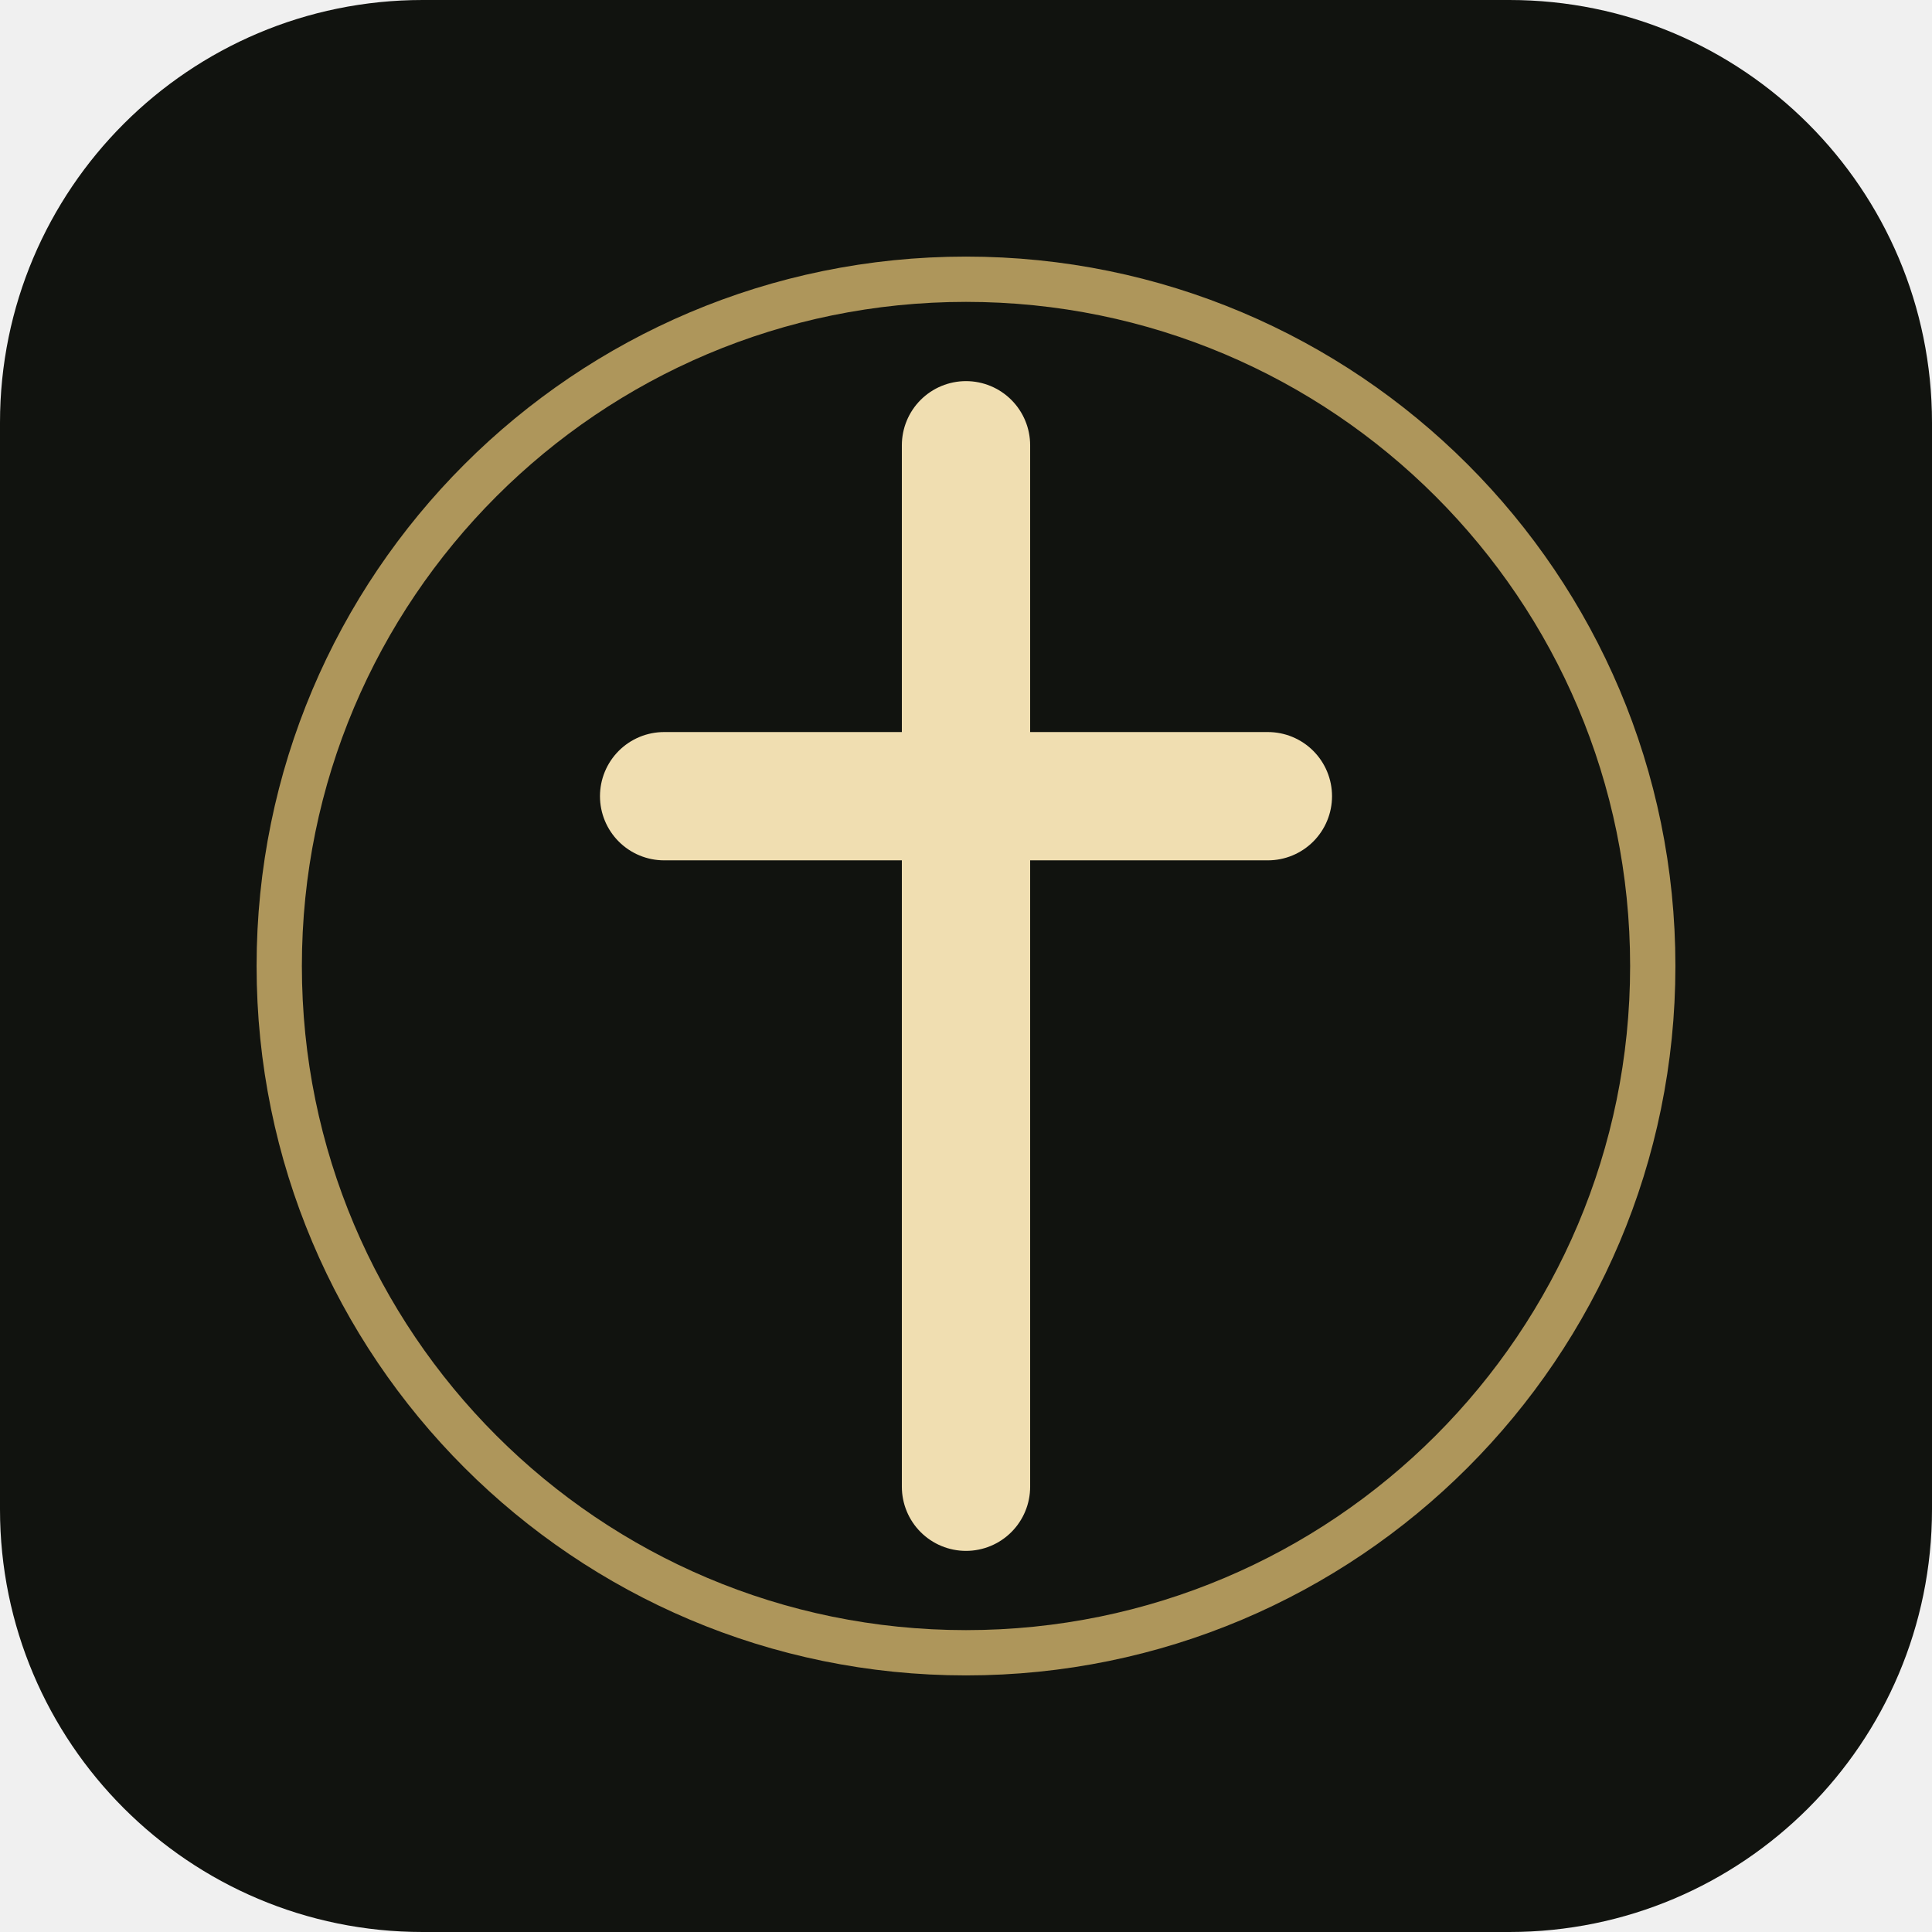
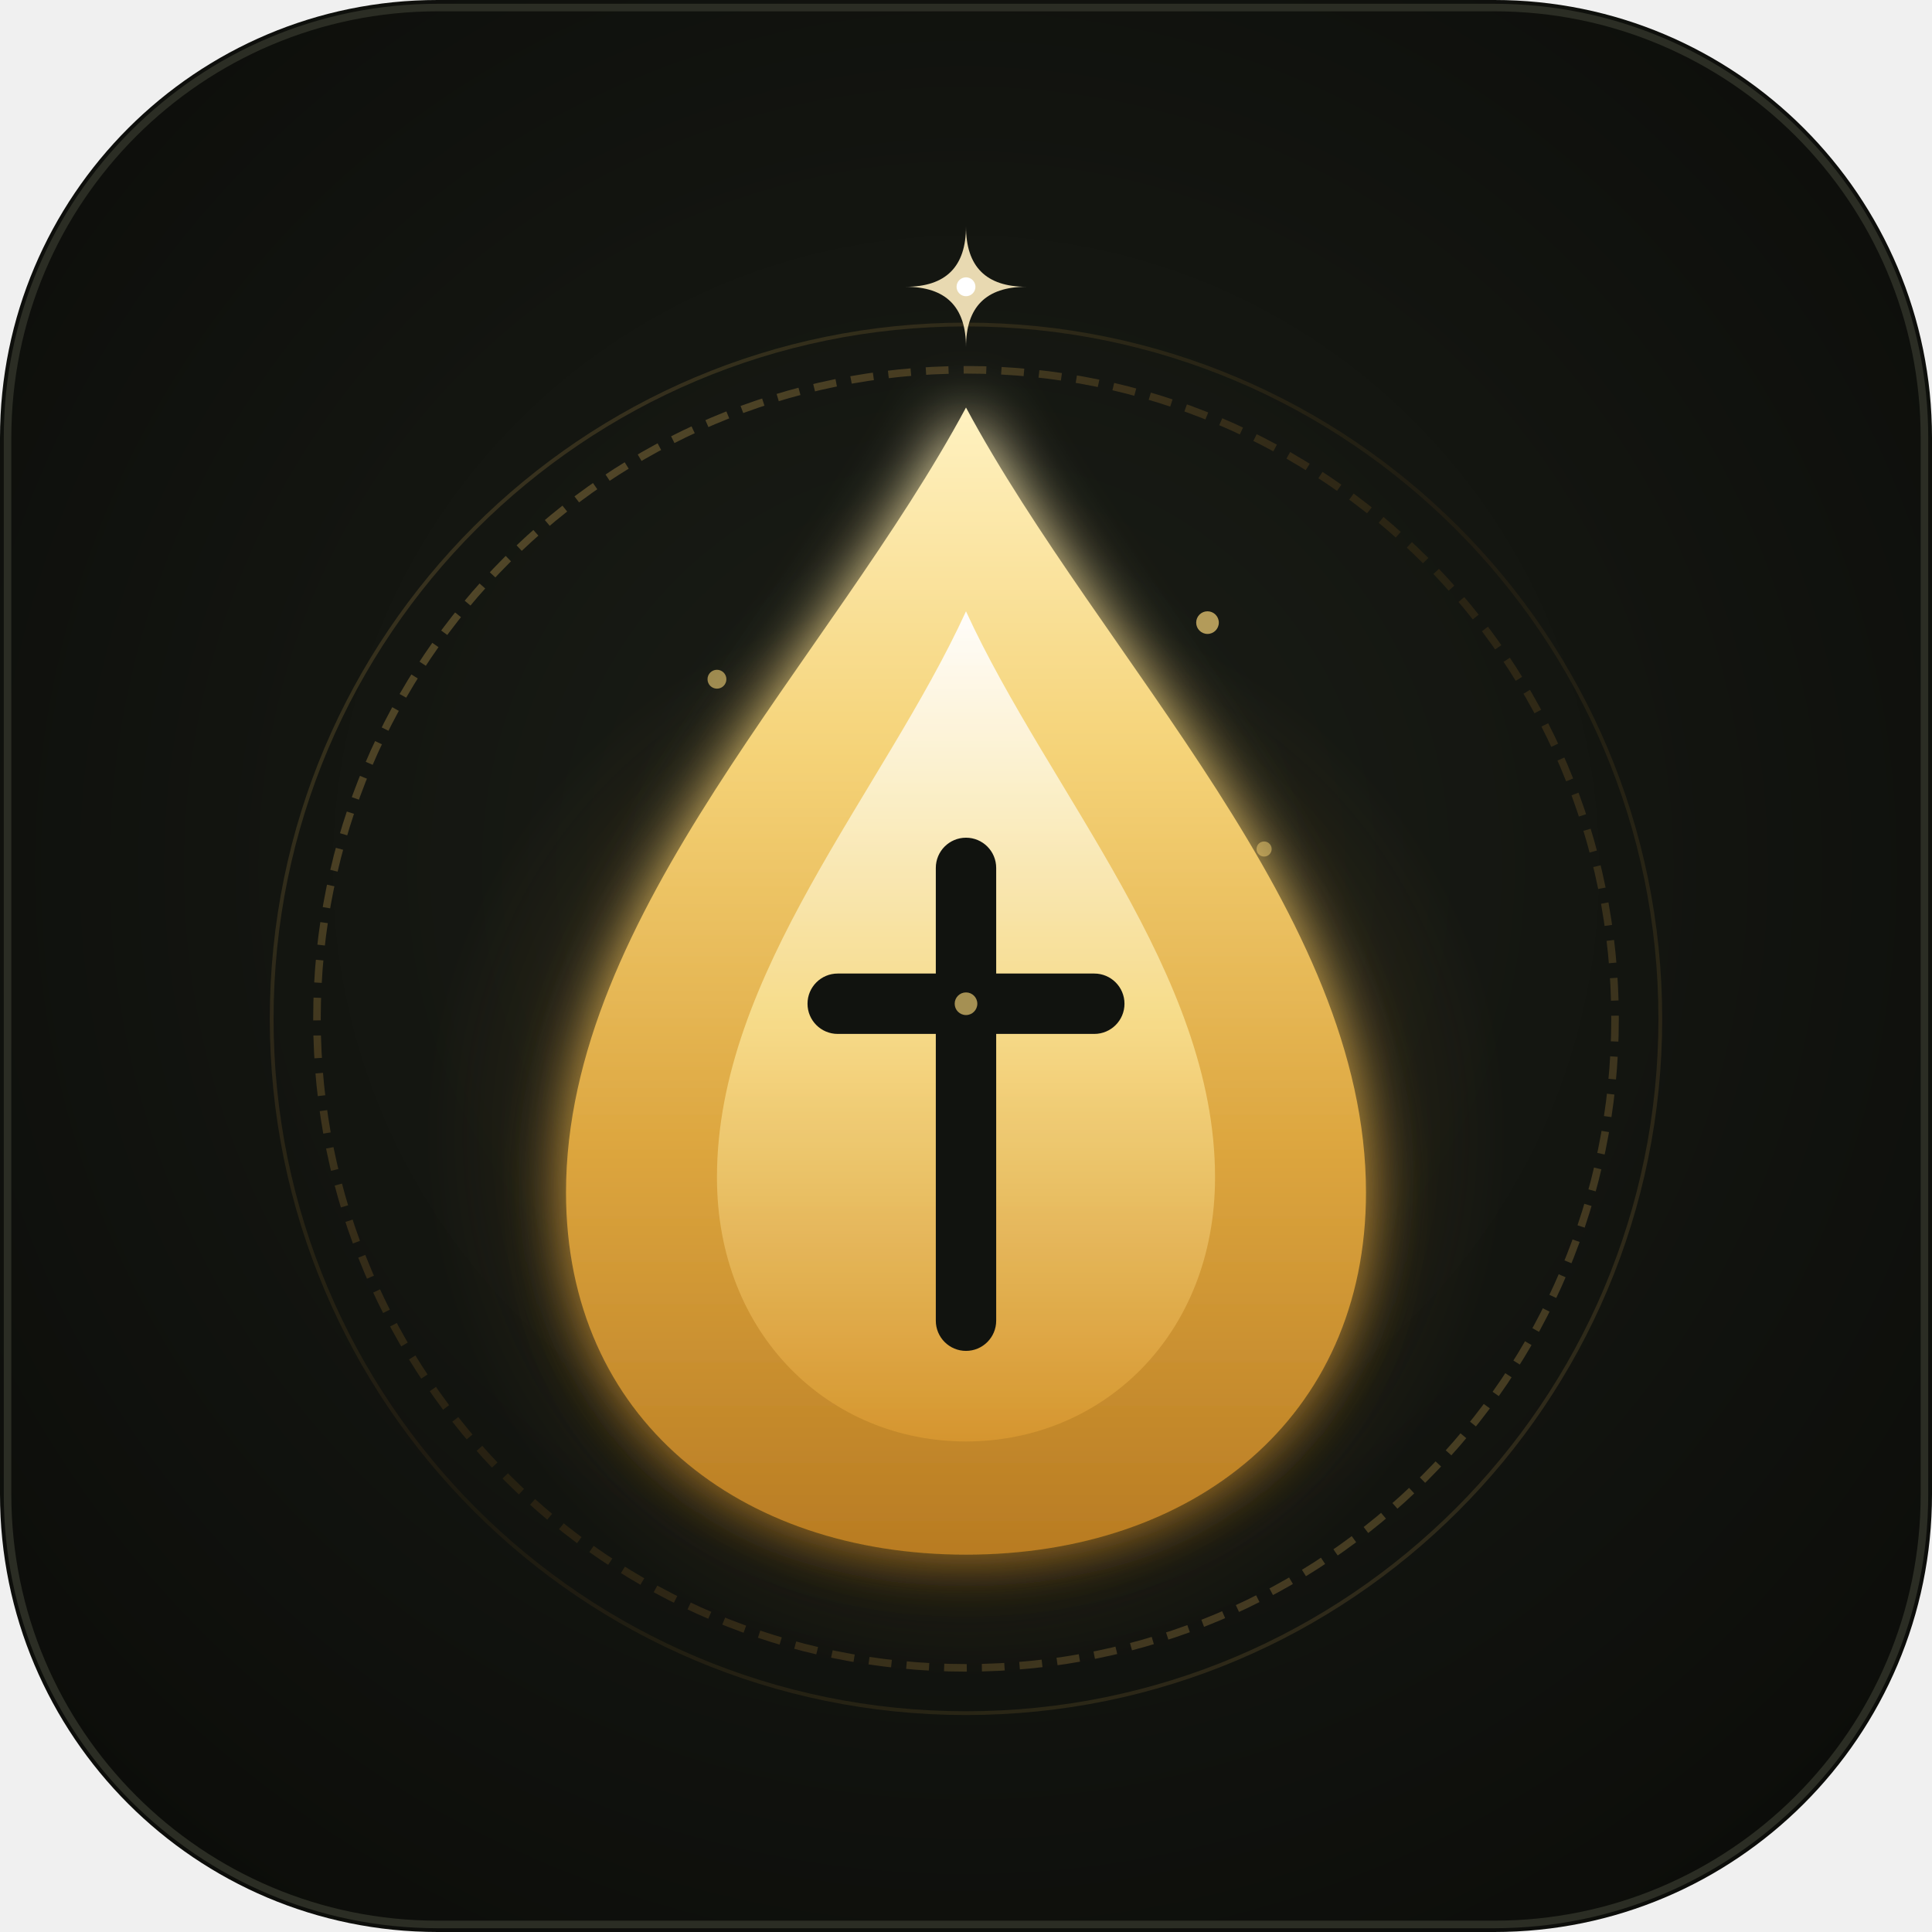
- <svg xmlns="http://www.w3.org/2000/svg" viewBox="0 0 512 512" role="img" aria-label="Cruz dorada sobre fondo oscuro">
-   <rect width="512" height="512" rx="112" fill="#11130f" />
-   <circle cx="256" cy="256" r="182" fill="none" stroke="#d6b66e" stroke-width="12" opacity=".8" />
-   <path d="M256 118v276M176 211h160" fill="none" stroke="#f0deb1" stroke-linecap="round" stroke-width="34" />
+ <svg xmlns="http://www.w3.org/2000/svg" viewBox="0 0 512 512" role="img" aria-label="Nutre tu Alma - Llama de fuego interior con cruz sagrada">
+   <defs>
+     <radialGradient id="bgGrad" cx="50%" cy="45%" r="65%">
+       <stop offset="0%" stop-color="#1b1e17" />
+       <stop offset="100%" stop-color="#0c0d0a" />
+     </radialGradient>
+     <radialGradient id="glowGrad" cx="50%" cy="55%" r="45%">
+       <stop offset="0%" stop-color="#e8b958" stop-opacity="0.35" />
+       <stop offset="60%" stop-color="#c6923b" stop-opacity="0.12" />
+       <stop offset="100%" stop-color="#c6923b" stop-opacity="0" />
+     </radialGradient>
+     <linearGradient id="flameOuterGrad" x1="0%" y1="100%" x2="0%" y2="0%">
+       <stop offset="0%" stop-color="#b87b22" />
+       <stop offset="35%" stop-color="#dca53e" />
+       <stop offset="70%" stop-color="#f5d378" />
+       <stop offset="100%" stop-color="#fff2c2" />
+     </linearGradient>
+     <linearGradient id="flameInnerGrad" x1="0%" y1="100%" x2="0%" y2="0%">
+       <stop offset="0%" stop-color="#d6962f" />
+       <stop offset="50%" stop-color="#f7dc8a" />
+       <stop offset="100%" stop-color="#ffffff" />
+     </linearGradient>
+     <linearGradient id="haloGrad" x1="0%" y1="0%" x2="100%" y2="100%">
+       <stop offset="0%" stop-color="#f5d378" stop-opacity="0.6" />
+       <stop offset="50%" stop-color="#b87b22" stop-opacity="0.2" />
+       <stop offset="100%" stop-color="#f5d378" stop-opacity="0.5" />
+     </linearGradient>
+     <filter id="softGlow" x="-20%" y="-20%" width="140%" height="140%">
+       <feGaussianBlur stdDeviation="8" result="blur" />
+       <feComposite in="SourceGraphic" in2="blur" operator="over" />
+     </filter>
+   </defs>
+   <rect width="512" height="512" rx="116" fill="url(#bgGrad)" />
+   <rect width="508" height="508" x="2" y="2" rx="114" fill="none" stroke="#2b2d24" stroke-width="2" />
+   <circle cx="256" cy="285" r="160" fill="url(#glowGrad)" />
+   <circle cx="256" cy="270" r="172" fill="none" stroke="url(#haloGrad)" stroke-width="2" stroke-dasharray="6 4" opacity="0.6" />
+   <circle cx="256" cy="270" r="184" fill="none" stroke="url(#haloGrad)" stroke-width="1" opacity="0.35" />
+   <g transform="translate(256, 76)">
+     <path d="M 0,-16 Q 0,0 16,0 Q 0,0 0,16 Q 0,0 -16,0 Q 0,0 0,-16 Z" fill="#ffeec2" opacity="0.9" />
+     <circle cx="0" cy="0" r="2.5" fill="#ffffff" />
+   </g>
+   <circle cx="190" cy="180" r="2.5" fill="#f5d378" opacity="0.6" />
+   <circle cx="320" cy="165" r="3" fill="#f5d378" opacity="0.7" />
+   <circle cx="335" cy="225" r="2" fill="#f5d378" opacity="0.5" />
+   <g filter="url(#softGlow)">
+     <path d="M 256,108               C 292,175 362,242 362,316               C 362,376 316,412 256,412               C 196,412 150,376 150,316               C 150,242 220,175 256,108 Z" fill="url(#flameOuterGrad)" />
+   </g>
+   <path d="M 256,162             C 278,210 322,258 322,312             C 322,354 292,382 256,382             C 220,382 190,354 190,312             C 190,258 234,210 256,162 Z" fill="url(#flameInnerGrad)" opacity="0.95" />
+   <g fill="#11130f">
+     <rect x="248" y="222" width="16" height="136" rx="8" />
+     <rect x="214" y="258" width="84" height="16" rx="8" />
+   </g>
+   <circle cx="256" cy="266" r="3" fill="#f5d378" opacity="0.65" />
</svg>
